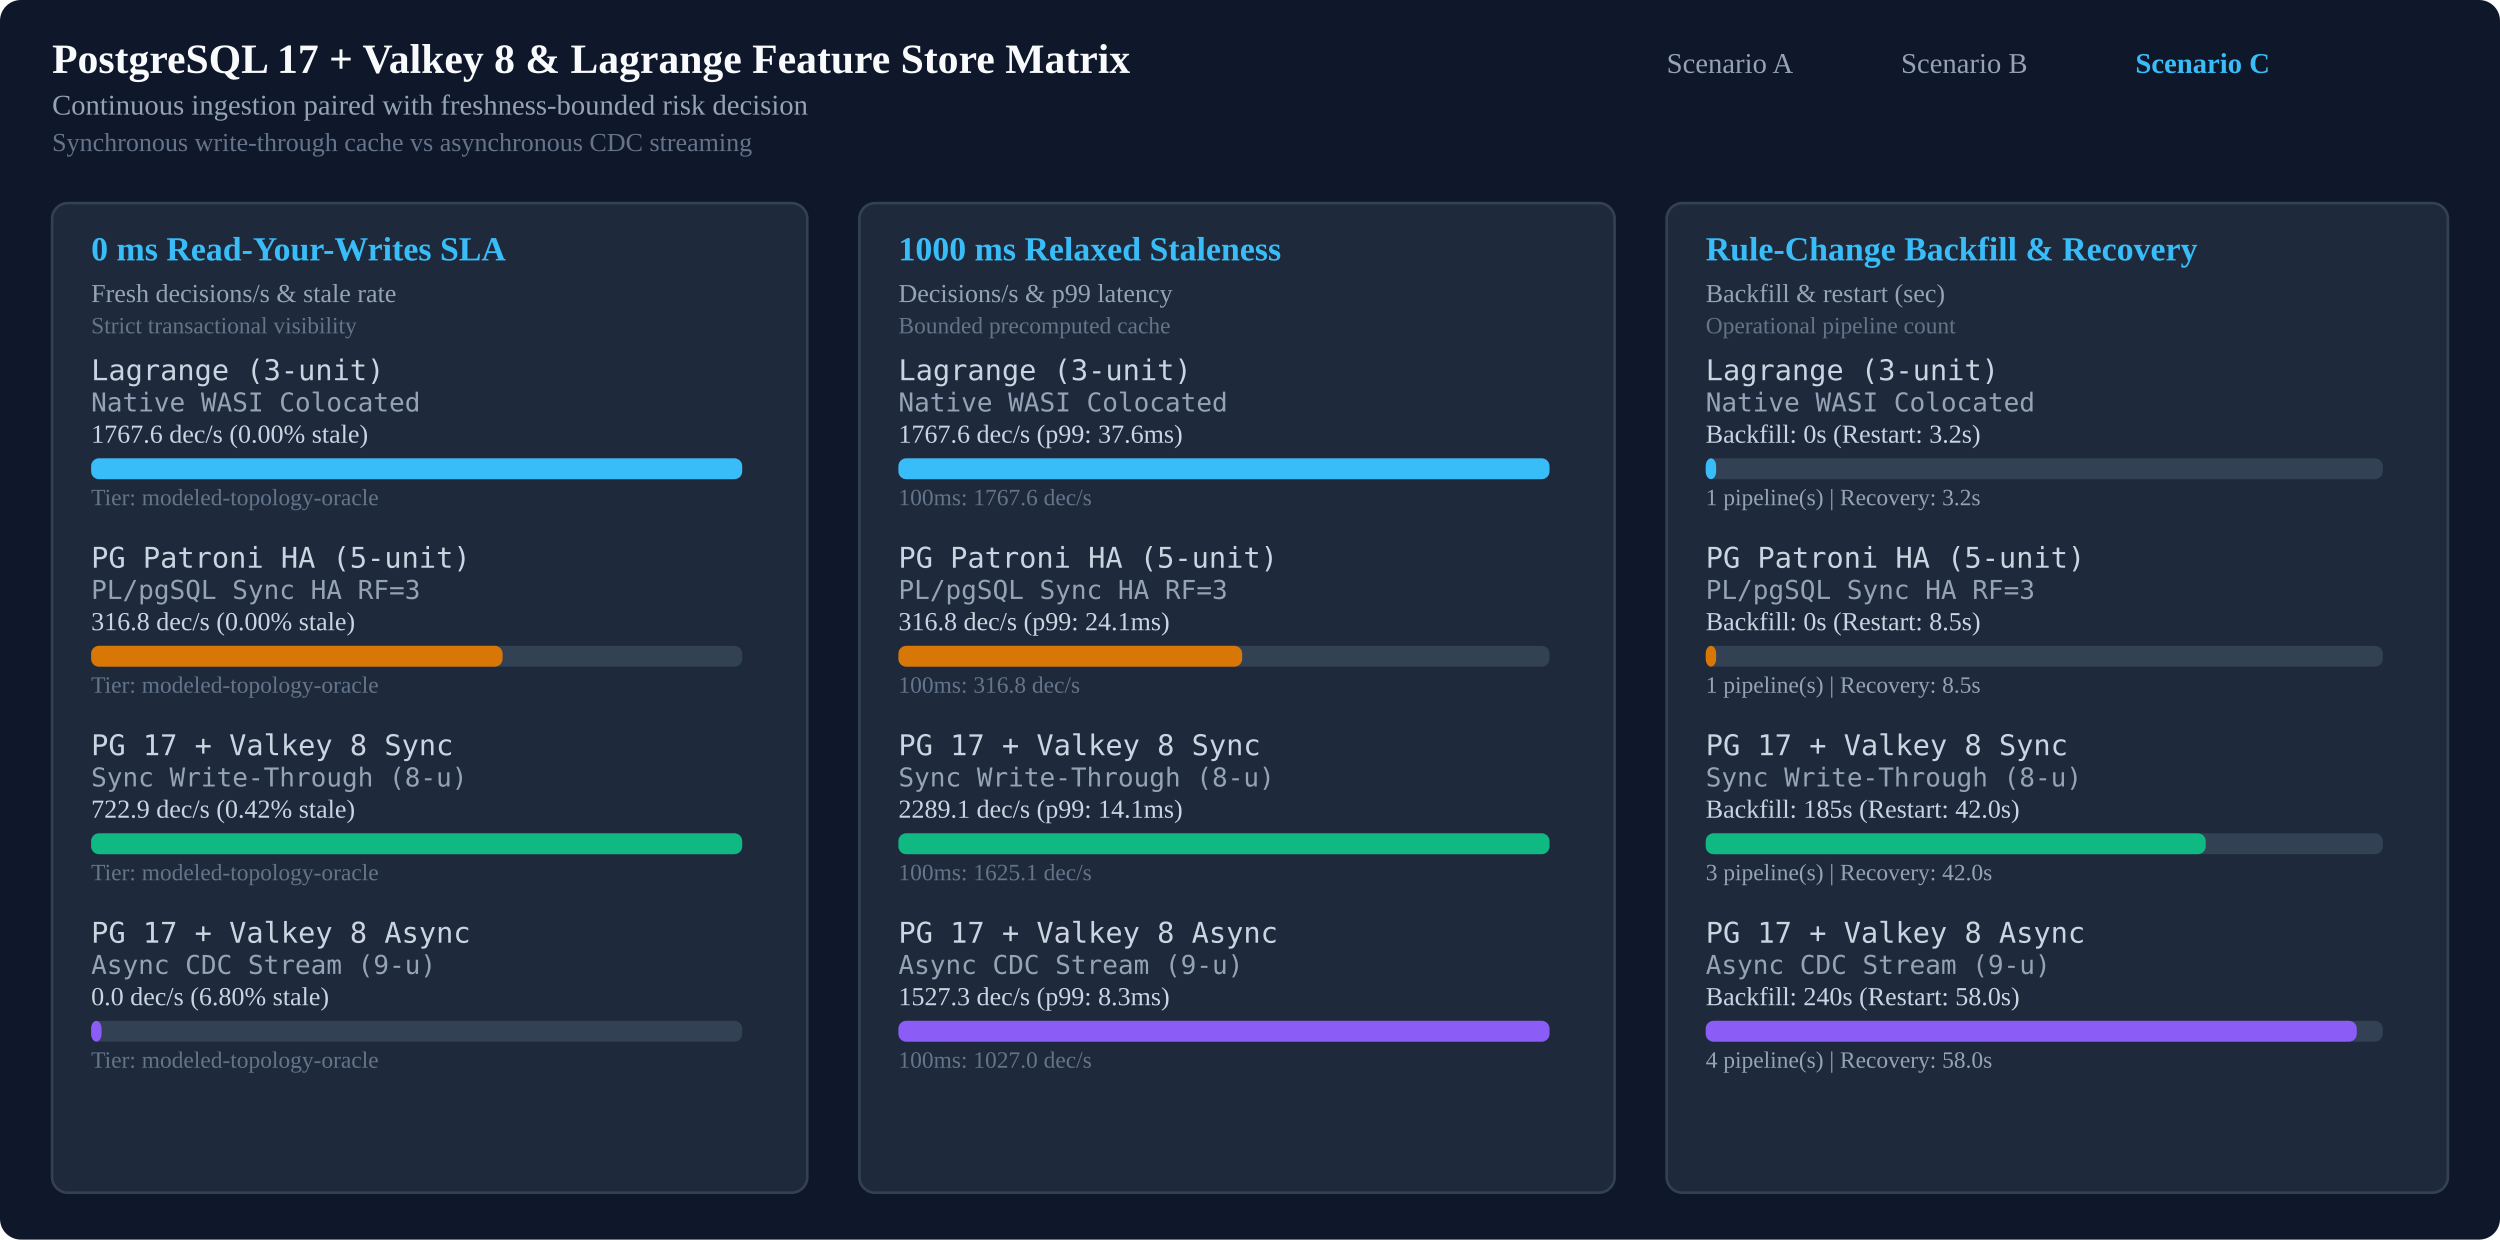
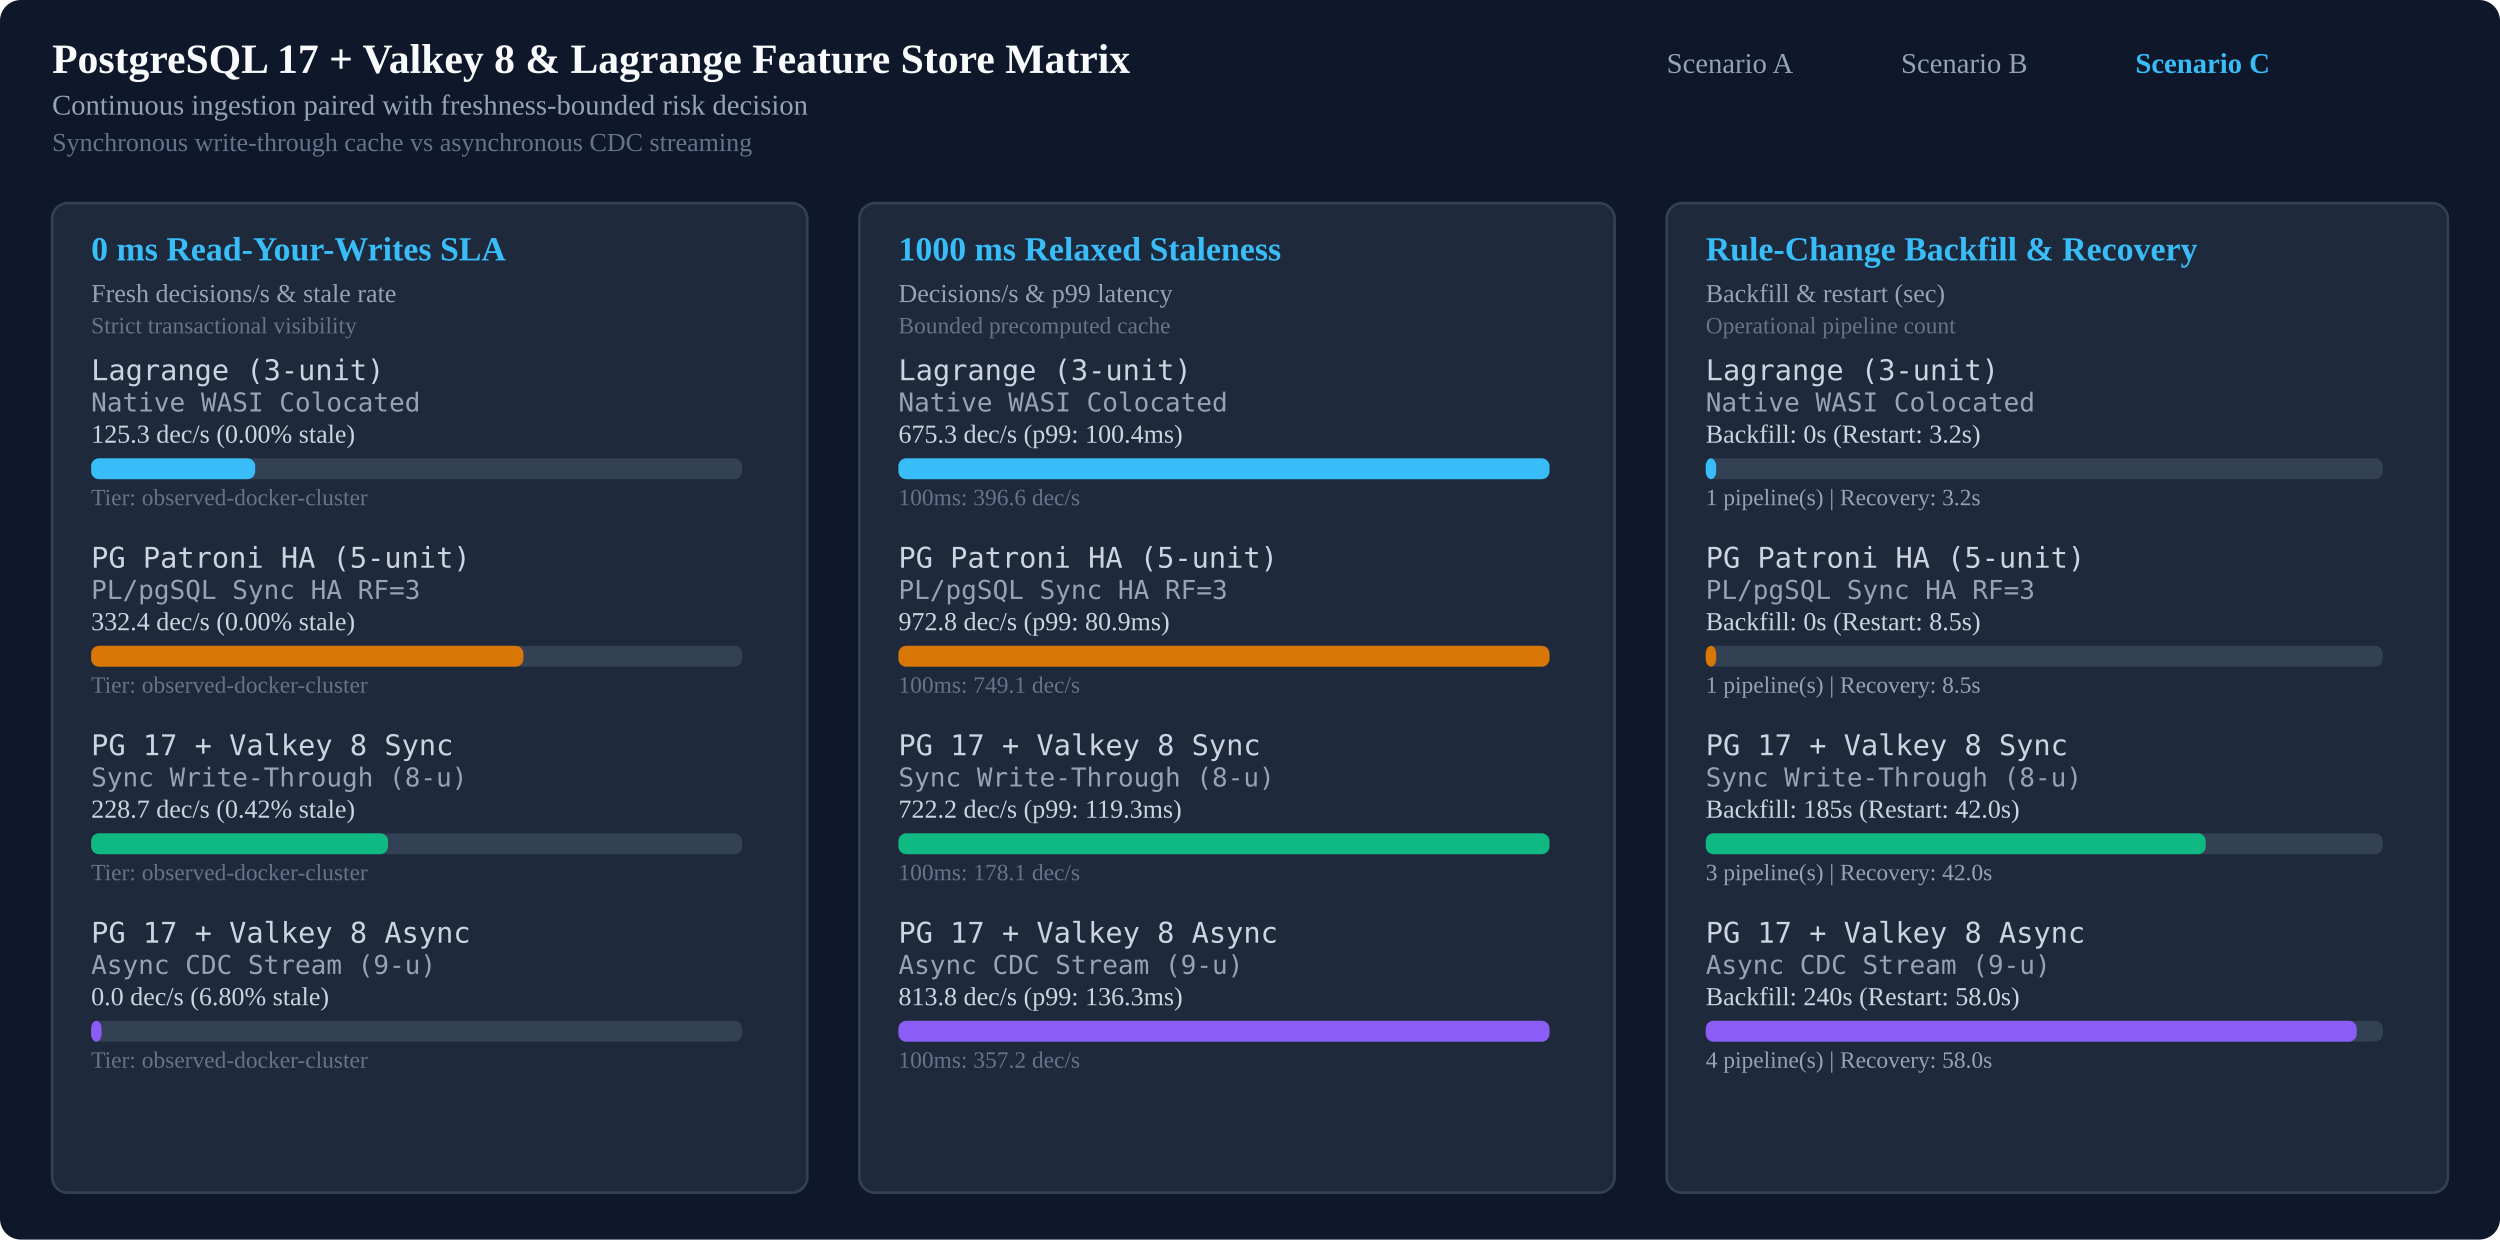
<svg xmlns="http://www.w3.org/2000/svg" viewBox="0 0 960 476" width="960" height="476">
  <rect width="960" height="476" fill="#0f172a" rx="8" />
  <text x="20" y="28" fill="#f8fafc" font-size="16" font-weight="bold">PostgreSQL 17 + Valkey 8 &amp; Lagrange Feature Store Matrix</text>
  <text x="20" y="44" fill="#94a3b8" font-size="11">Continuous ingestion paired with freshness-bounded risk decision</text>
  <text x="20" y="58" fill="#64748b" font-size="10">Synchronous write-through cache vs asynchronous CDC streaming</text>
  <a href="tidb-reference-scenarios.md#scenario-a-tidb-oltp-baseline">
    <text x="640" y="28" fill="#94a3b8" font-size="11">Scenario A</text>
  </a>
  <a href="tidb-reference-scenarios.md#scenario-b-tidb-distributed-risk-decision">
    <text x="730" y="28" fill="#94a3b8" font-size="11">Scenario B</text>
  </a>
  <a href="tidb-reference-scenarios.md#scenario-c-streaming-feature-risk-decision">
    <text x="820" y="28" fill="#38bdf8" font-size="11" font-weight="bold">Scenario C</text>
  </a>
  <rect x="20" y="78" width="290" height="380" fill="#1e293b" rx="6" stroke="#334155" />
  <a href="tidb-reference-scenarios.md#scenario-c-streaming-feature-risk-decision">
    <text x="35" y="100" fill="#38bdf8" font-size="13" font-weight="bold">0 ms Read-Your-Writes SLA</text>
  </a>
  <text x="35" y="116" fill="#94a3b8" font-size="10">Fresh decisions/s &amp; stale rate</text>
  <text x="35" y="128" fill="#64748b" font-size="9">Strict transactional visibility</text>
  <rect x="330" y="78" width="290" height="380" fill="#1e293b" rx="6" stroke="#334155" />
  <a href="tidb-reference-scenarios.md#scenario-c-streaming-feature-risk-decision">
    <text x="345" y="100" fill="#38bdf8" font-size="13" font-weight="bold">1000 ms Relaxed Staleness</text>
  </a>
  <text x="345" y="116" fill="#94a3b8" font-size="10">Decisions/s &amp; p99 latency</text>
  <text x="345" y="128" fill="#64748b" font-size="9">Bounded precomputed cache</text>
  <rect x="640" y="78" width="300" height="380" fill="#1e293b" rx="6" stroke="#334155" />
  <a href="tidb-reference-scenarios.md#scenario-c-streaming-feature-risk-decision">
    <text x="655" y="100" fill="#38bdf8" font-size="13" font-weight="bold">Rule-Change Backfill &amp; Recovery</text>
  </a>
  <text x="655" y="116" fill="#94a3b8" font-size="10">Backfill &amp; restart (sec)</text>
  <text x="655" y="128" fill="#64748b" font-size="9">Operational pipeline count</text>
  <text x="35" y="146" fill="#cbd5e1" font-size="11" font-family="monospace">Lagrange (3-unit)</text>
  <text x="35" y="158" fill="#94a3b8" font-size="10" font-family="monospace">Native WASI Colocated</text>
-   <text x="35" y="170" fill="#cbd5e1" font-size="10">1767.6 dec/s (0.00% stale)</text>
+   <text x="35" y="170" fill="#cbd5e1" font-size="10">125.3 dec/s (0.00% stale)</text>
  <rect x="35" y="176" width="250" height="8" fill="#334155" rx="3" />
-   <rect x="35" y="176" width="250" height="8" fill="#38bdf8" rx="3" />
-   <text x="35" y="194" fill="#64748b" font-size="9">Tier: modeled-topology-oracle</text>
+   <rect x="35" y="176" width="63" height="8" fill="#38bdf8" rx="3" />
+   <text x="35" y="194" fill="#64748b" font-size="9">Tier: observed-docker-cluster</text>
  <text x="345" y="146" fill="#cbd5e1" font-size="11" font-family="monospace">Lagrange (3-unit)</text>
  <text x="345" y="158" fill="#94a3b8" font-size="10" font-family="monospace">Native WASI Colocated</text>
-   <text x="345" y="170" fill="#cbd5e1" font-size="10">1767.6 dec/s (p99: 37.6ms)</text>
+   <text x="345" y="170" fill="#cbd5e1" font-size="10">675.3 dec/s (p99: 100.4ms)</text>
  <rect x="345" y="176" width="250" height="8" fill="#334155" rx="3" />
  <rect x="345" y="176" width="250" height="8" fill="#38bdf8" rx="3" />
-   <text x="345" y="194" fill="#64748b" font-size="9">100ms: 1767.6 dec/s</text>
+   <text x="345" y="194" fill="#64748b" font-size="9">100ms: 396.6 dec/s</text>
  <text x="655" y="146" fill="#cbd5e1" font-size="11" font-family="monospace">Lagrange (3-unit)</text>
  <text x="655" y="158" fill="#94a3b8" font-size="10" font-family="monospace">Native WASI Colocated</text>
  <text x="655" y="170" fill="#cbd5e1" font-size="10">Backfill: 0s (Restart: 3.2s)</text>
  <rect x="655" y="176" width="260" height="8" fill="#334155" rx="3" />
  <rect x="655" y="176" width="4" height="8" fill="#38bdf8" rx="3" />
  <text x="655" y="194" fill="#94a3b8" font-size="9">1 pipeline(s) | Recovery: 3.2s</text>
  <text x="35" y="218" fill="#cbd5e1" font-size="11" font-family="monospace">PG Patroni HA (5-unit)</text>
  <text x="35" y="230" fill="#94a3b8" font-size="10" font-family="monospace">PL/pgSQL Sync HA RF=3</text>
-   <text x="35" y="242" fill="#cbd5e1" font-size="10">316.8 dec/s (0.00% stale)</text>
+   <text x="35" y="242" fill="#cbd5e1" font-size="10">332.4 dec/s (0.00% stale)</text>
  <rect x="35" y="248" width="250" height="8" fill="#334155" rx="3" />
-   <rect x="35" y="248" width="158" height="8" fill="#d97706" rx="3" />
-   <text x="35" y="266" fill="#64748b" font-size="9">Tier: modeled-topology-oracle</text>
+   <rect x="35" y="248" width="166" height="8" fill="#d97706" rx="3" />
+   <text x="35" y="266" fill="#64748b" font-size="9">Tier: observed-docker-cluster</text>
  <text x="345" y="218" fill="#cbd5e1" font-size="11" font-family="monospace">PG Patroni HA (5-unit)</text>
  <text x="345" y="230" fill="#94a3b8" font-size="10" font-family="monospace">PL/pgSQL Sync HA RF=3</text>
-   <text x="345" y="242" fill="#cbd5e1" font-size="10">316.8 dec/s (p99: 24.1ms)</text>
+   <text x="345" y="242" fill="#cbd5e1" font-size="10">972.8 dec/s (p99: 80.9ms)</text>
  <rect x="345" y="248" width="250" height="8" fill="#334155" rx="3" />
-   <rect x="345" y="248" width="132" height="8" fill="#d97706" rx="3" />
-   <text x="345" y="266" fill="#64748b" font-size="9">100ms: 316.8 dec/s</text>
+   <rect x="345" y="248" width="250" height="8" fill="#d97706" rx="3" />
+   <text x="345" y="266" fill="#64748b" font-size="9">100ms: 749.1 dec/s</text>
  <text x="655" y="218" fill="#cbd5e1" font-size="11" font-family="monospace">PG Patroni HA (5-unit)</text>
  <text x="655" y="230" fill="#94a3b8" font-size="10" font-family="monospace">PL/pgSQL Sync HA RF=3</text>
  <text x="655" y="242" fill="#cbd5e1" font-size="10">Backfill: 0s (Restart: 8.5s)</text>
  <rect x="655" y="248" width="260" height="8" fill="#334155" rx="3" />
  <rect x="655" y="248" width="4" height="8" fill="#d97706" rx="3" />
  <text x="655" y="266" fill="#94a3b8" font-size="9">1 pipeline(s) | Recovery: 8.5s</text>
  <text x="35" y="290" fill="#cbd5e1" font-size="11" font-family="monospace">PG 17 + Valkey 8 Sync</text>
  <text x="35" y="302" fill="#94a3b8" font-size="10" font-family="monospace">Sync Write-Through (8-u)</text>
-   <text x="35" y="314" fill="#cbd5e1" font-size="10">722.9 dec/s (0.42% stale)</text>
+   <text x="35" y="314" fill="#cbd5e1" font-size="10">228.7 dec/s (0.42% stale)</text>
  <rect x="35" y="320" width="250" height="8" fill="#334155" rx="3" />
-   <rect x="35" y="320" width="250" height="8" fill="#10b981" rx="3" />
-   <text x="35" y="338" fill="#64748b" font-size="9">Tier: modeled-topology-oracle</text>
+   <rect x="35" y="320" width="114" height="8" fill="#10b981" rx="3" />
+   <text x="35" y="338" fill="#64748b" font-size="9">Tier: observed-docker-cluster</text>
  <text x="345" y="290" fill="#cbd5e1" font-size="11" font-family="monospace">PG 17 + Valkey 8 Sync</text>
  <text x="345" y="302" fill="#94a3b8" font-size="10" font-family="monospace">Sync Write-Through (8-u)</text>
-   <text x="345" y="314" fill="#cbd5e1" font-size="10">2289.1 dec/s (p99: 14.1ms)</text>
+   <text x="345" y="314" fill="#cbd5e1" font-size="10">722.2 dec/s (p99: 119.3ms)</text>
  <rect x="345" y="320" width="250" height="8" fill="#334155" rx="3" />
  <rect x="345" y="320" width="250" height="8" fill="#10b981" rx="3" />
-   <text x="345" y="338" fill="#64748b" font-size="9">100ms: 1625.1 dec/s</text>
+   <text x="345" y="338" fill="#64748b" font-size="9">100ms: 178.1 dec/s</text>
  <text x="655" y="290" fill="#cbd5e1" font-size="11" font-family="monospace">PG 17 + Valkey 8 Sync</text>
  <text x="655" y="302" fill="#94a3b8" font-size="10" font-family="monospace">Sync Write-Through (8-u)</text>
  <text x="655" y="314" fill="#cbd5e1" font-size="10">Backfill: 185s (Restart: 42.0s)</text>
  <rect x="655" y="320" width="260" height="8" fill="#334155" rx="3" />
  <rect x="655" y="320" width="192" height="8" fill="#10b981" rx="3" />
  <text x="655" y="338" fill="#94a3b8" font-size="9">3 pipeline(s) | Recovery: 42.0s</text>
  <text x="35" y="362" fill="#cbd5e1" font-size="11" font-family="monospace">PG 17 + Valkey 8 Async</text>
  <text x="35" y="374" fill="#94a3b8" font-size="10" font-family="monospace">Async CDC Stream (9-u)</text>
  <text x="35" y="386" fill="#cbd5e1" font-size="10">0.0 dec/s (6.80% stale)</text>
  <rect x="35" y="392" width="250" height="8" fill="#334155" rx="3" />
  <rect x="35" y="392" width="4" height="8" fill="#8b5cf6" rx="3" />
-   <text x="35" y="410" fill="#64748b" font-size="9">Tier: modeled-topology-oracle</text>
+   <text x="35" y="410" fill="#64748b" font-size="9">Tier: observed-docker-cluster</text>
  <text x="345" y="362" fill="#cbd5e1" font-size="11" font-family="monospace">PG 17 + Valkey 8 Async</text>
  <text x="345" y="374" fill="#94a3b8" font-size="10" font-family="monospace">Async CDC Stream (9-u)</text>
-   <text x="345" y="386" fill="#cbd5e1" font-size="10">1527.3 dec/s (p99: 8.3ms)</text>
+   <text x="345" y="386" fill="#cbd5e1" font-size="10">813.8 dec/s (p99: 136.3ms)</text>
  <rect x="345" y="392" width="250" height="8" fill="#334155" rx="3" />
  <rect x="345" y="392" width="250" height="8" fill="#8b5cf6" rx="3" />
-   <text x="345" y="410" fill="#64748b" font-size="9">100ms: 1027.0 dec/s</text>
+   <text x="345" y="410" fill="#64748b" font-size="9">100ms: 357.2 dec/s</text>
  <text x="655" y="362" fill="#cbd5e1" font-size="11" font-family="monospace">PG 17 + Valkey 8 Async</text>
  <text x="655" y="374" fill="#94a3b8" font-size="10" font-family="monospace">Async CDC Stream (9-u)</text>
  <text x="655" y="386" fill="#cbd5e1" font-size="10">Backfill: 240s (Restart: 58.0s)</text>
  <rect x="655" y="392" width="260" height="8" fill="#334155" rx="3" />
  <rect x="655" y="392" width="250" height="8" fill="#8b5cf6" rx="3" />
  <text x="655" y="410" fill="#94a3b8" font-size="9">4 pipeline(s) | Recovery: 58.0s</text>
</svg>
